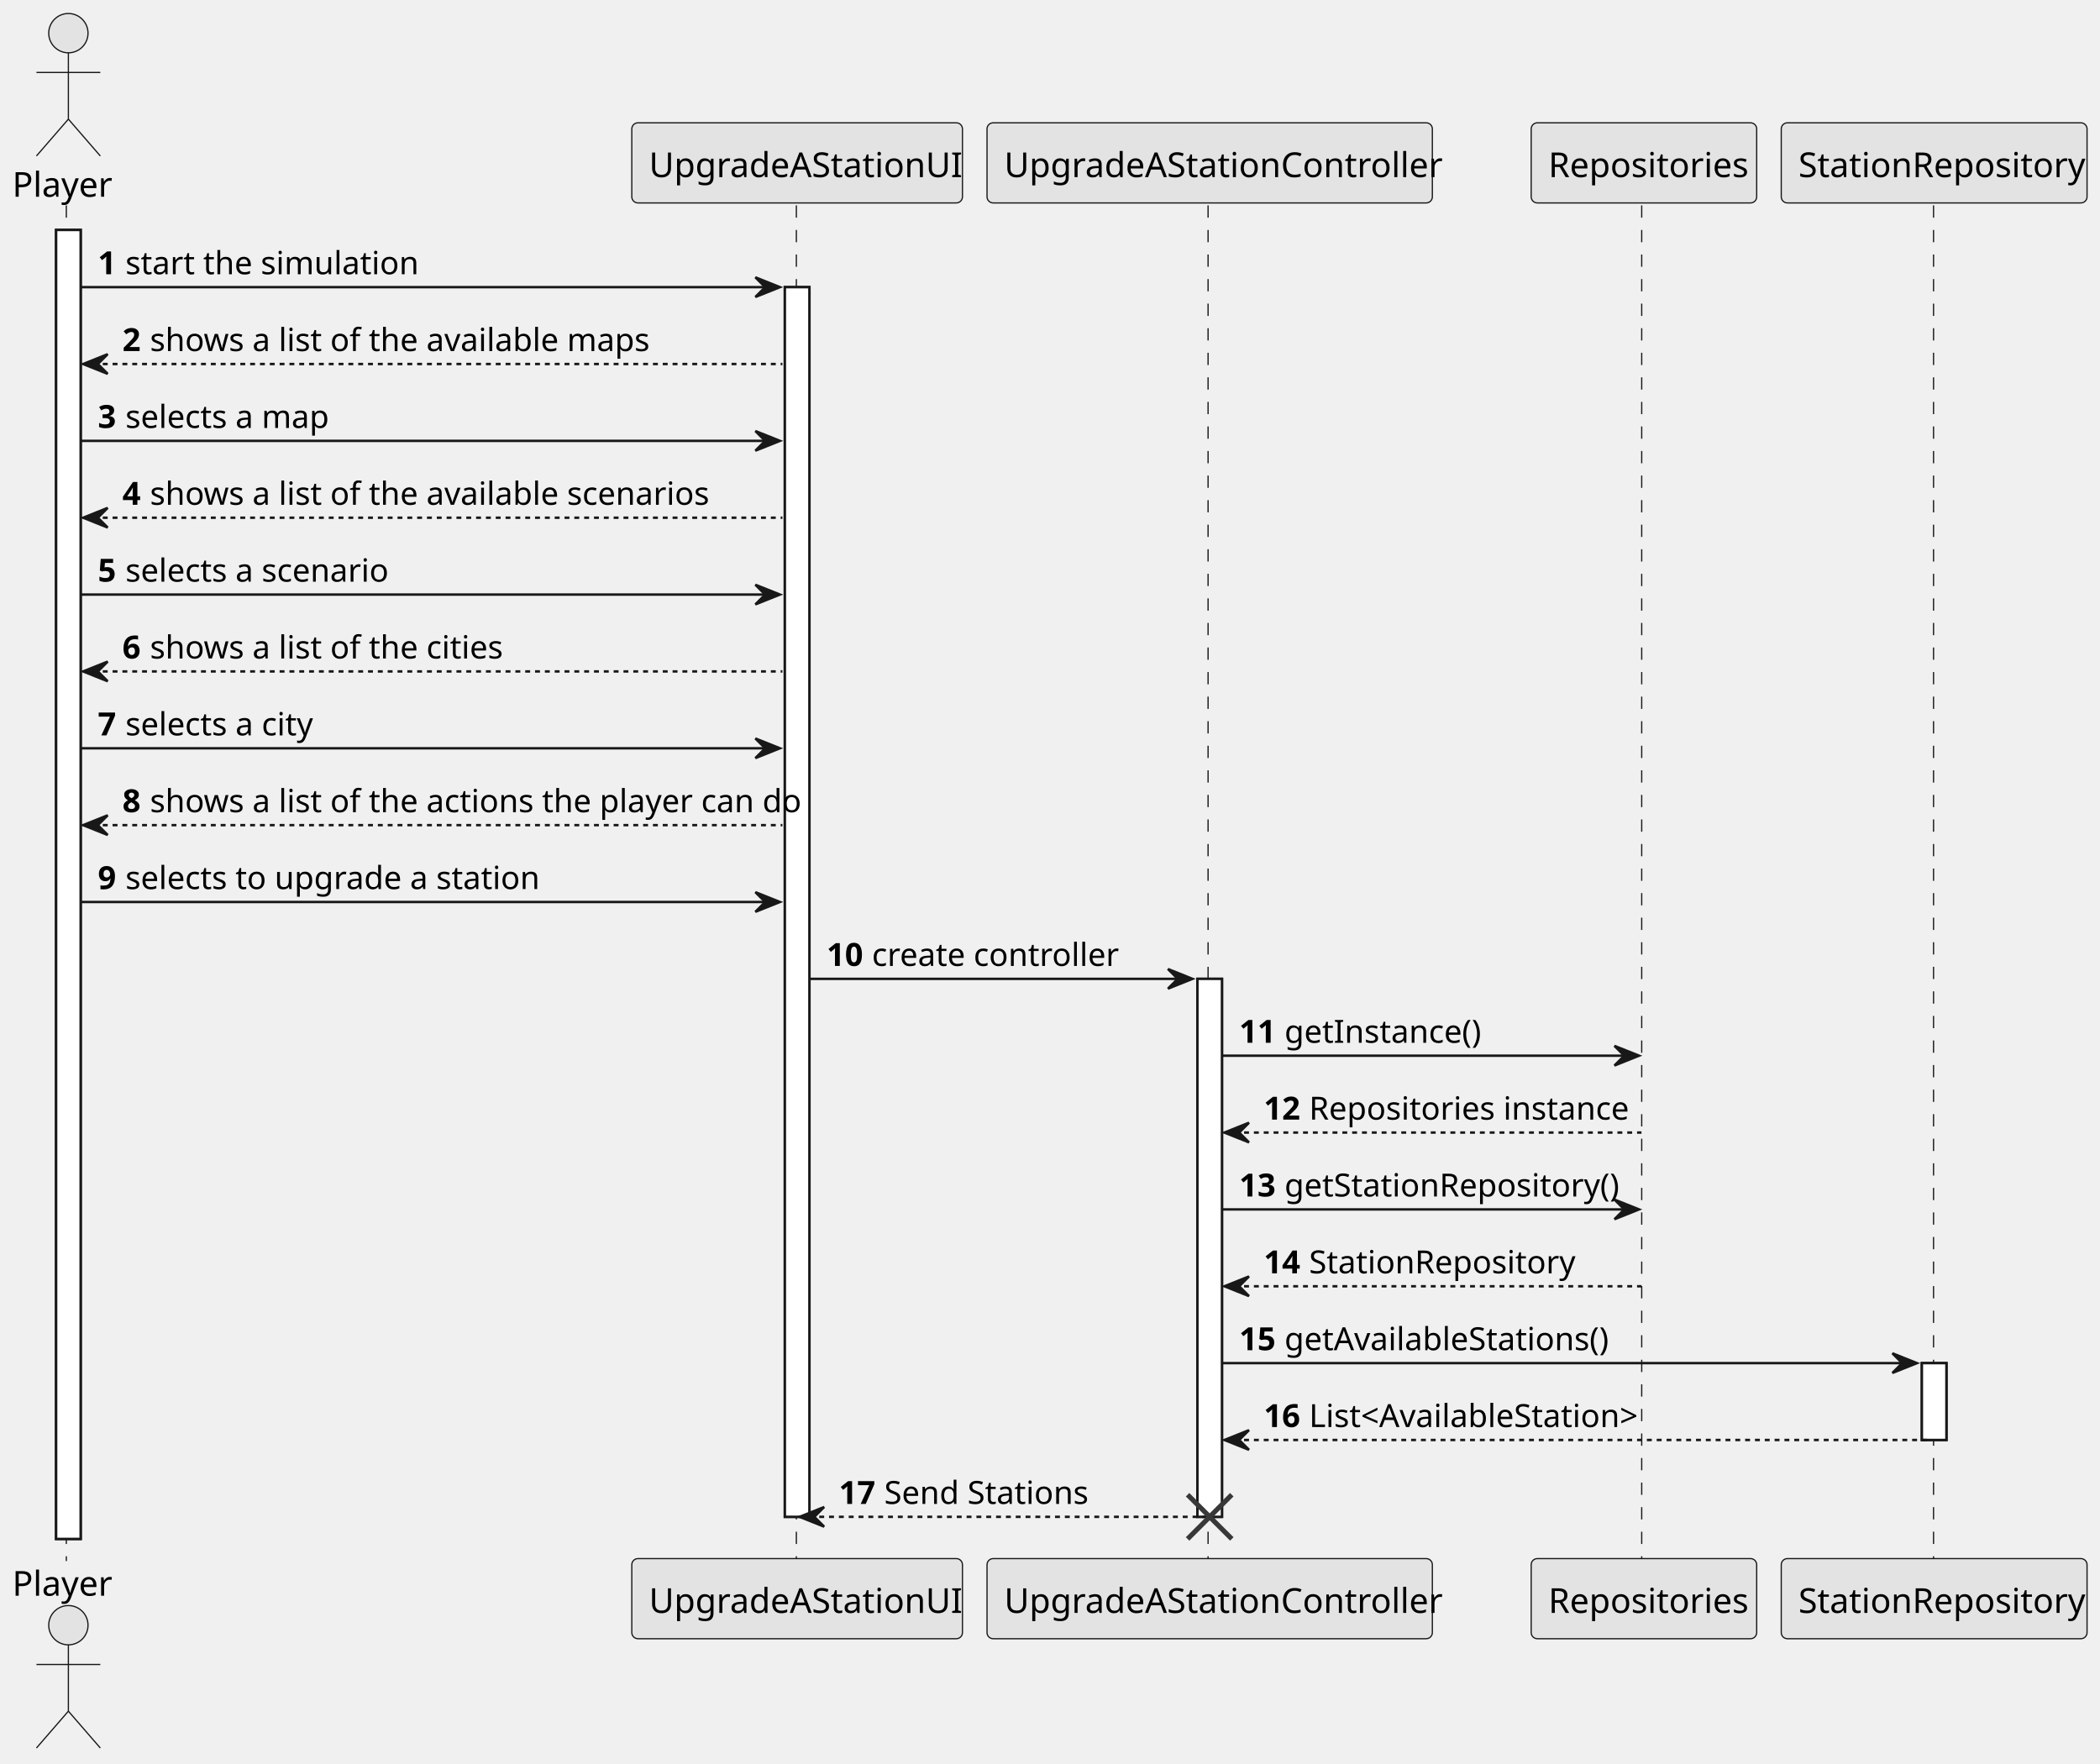
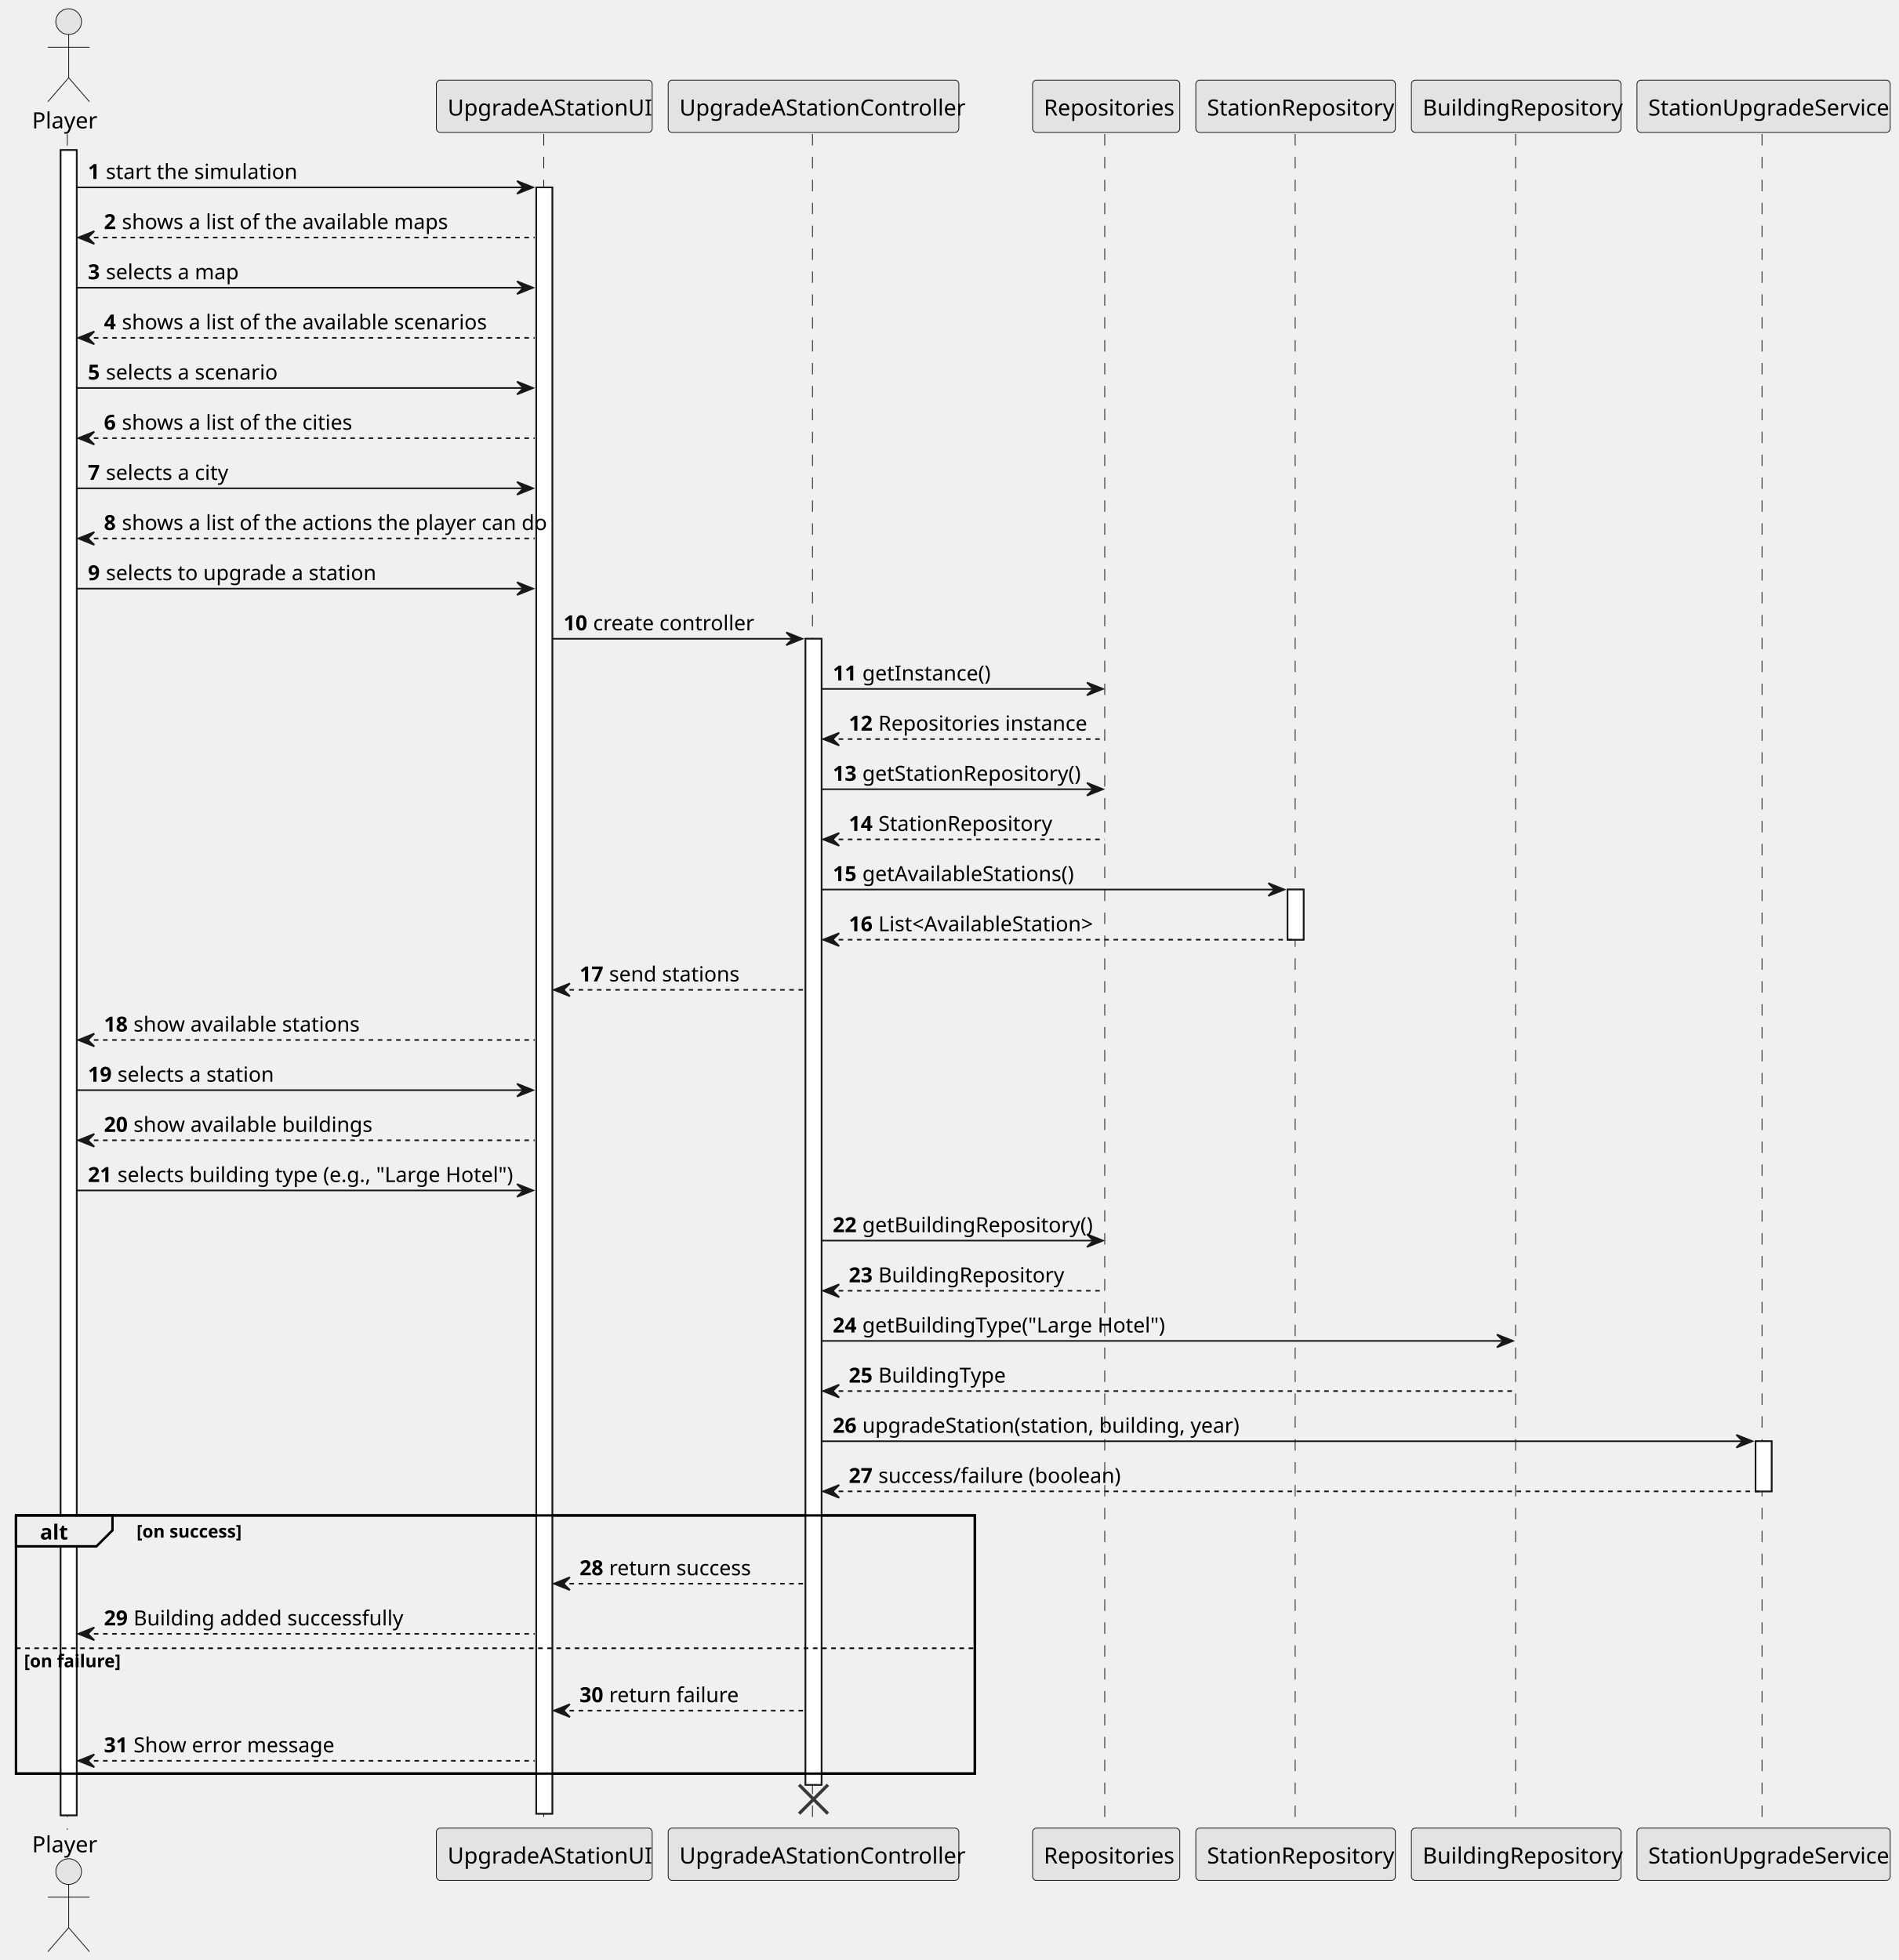
- <svg xmlns="http://www.w3.org/2000/svg" contentStyleType="text/css" height="718px" preserveAspectRatio="none" style="width:855px;height:718px;background:#FFFFFF;" version="1.1" viewBox="0 0 855 718" width="855px" zoomAndPan="magnify">
+ <svg xmlns="http://www.w3.org/2000/svg" contentStyleType="text/css" height="856.8px" preserveAspectRatio="none" style="width:829px;height:856px;background:#FFFFFF;" version="1.1" viewBox="0 0 829 856" width="829.5px" zoomAndPan="magnify">
  <defs />
  <g>
-     <rect fill="#FFFFFF" height="532.947" style="stroke:#181818;stroke-width:1.0;" width="10" x="22.841" y="93.621" />
-     <rect fill="#FFFFFF" height="500.656" style="stroke:#181818;stroke-width:1.0;" width="10" x="319.546" y="116.912" />
-     <rect fill="#FFFFFF" height="219.037" style="stroke:#181818;stroke-width:1.0;" width="10" x="487.518" y="398.531" />
-     <rect fill="#FFFFFF" height="31.291" style="stroke:#181818;stroke-width:1.0;" width="10" x="782.476" y="554.986" />
-     <line style="stroke:#181818;stroke-width:0.5;stroke-dasharray:5.0,5.0;" x1="27" x2="27" y1="83.621" y2="635.568" />
-     <line style="stroke:#181818;stroke-width:0.5;stroke-dasharray:5.0,5.0;" x1="324.233" x2="324.233" y1="83.621" y2="635.568" />
-     <line style="stroke:#181818;stroke-width:0.5;stroke-dasharray:5.0,5.0;" x1="491.86" x2="491.86" y1="83.621" y2="635.568" />
-     <line style="stroke:#181818;stroke-width:0.5;stroke-dasharray:5.0,5.0;" x1="668.411" x2="668.411" y1="83.621" y2="635.568" />
-     <line style="stroke:#181818;stroke-width:0.5;stroke-dasharray:5.0,5.0;" x1="787.225" x2="787.225" y1="83.621" y2="635.568" />
-     <text fill="#000000" font-family="sans-serif" font-size="14" lengthAdjust="spacing" textLength="39.683" x="5" y="80.107">Player</text>
-     <ellipse cx="27.841" cy="13.5" fill="#E3E3E3" rx="8" ry="8" style="stroke:#181818;stroke-width:0.5;" />
-     <path d="M27.841,21.5 L27.841,48.5 M14.841,29.5 L40.841,29.5 M27.841,48.5 L14.841,63.5 M27.841,48.5 L40.841,63.5 " fill="none" style="stroke:#181818;stroke-width:0.5;" />
-     <text fill="#000000" font-family="sans-serif" font-size="14" lengthAdjust="spacing" textLength="39.683" x="5" y="649.676">Player</text>
-     <ellipse cx="27.841" cy="661.689" fill="#E3E3E3" rx="8" ry="8" style="stroke:#181818;stroke-width:0.5;" />
-     <path d="M27.841,669.689 L27.841,696.689 M14.841,677.689 L40.841,677.689 M27.841,696.689 L14.841,711.689 M27.841,696.689 L40.841,711.689 " fill="none" style="stroke:#181818;stroke-width:0.5;" />
-     <rect fill="#E3E3E3" height="32.621" rx="2.5" ry="2.5" style="stroke:#181818;stroke-width:0.5;" width="134.627" x="257.233" y="50" />
-     <text fill="#000000" font-family="sans-serif" font-size="14" lengthAdjust="spacing" textLength="120.627" x="264.233" y="72.107">UpgradeAStationUI</text>
-     <rect fill="#E3E3E3" height="32.621" rx="2.5" ry="2.5" style="stroke:#181818;stroke-width:0.5;" width="134.627" x="257.233" y="634.568" />
-     <text fill="#000000" font-family="sans-serif" font-size="14" lengthAdjust="spacing" textLength="120.627" x="264.233" y="656.676">UpgradeAStationUI</text>
-     <rect fill="#E3E3E3" height="32.621" rx="2.5" ry="2.5" style="stroke:#181818;stroke-width:0.5;" width="181.316" x="401.86" y="50" />
-     <text fill="#000000" font-family="sans-serif" font-size="14" lengthAdjust="spacing" textLength="167.316" x="408.86" y="72.107">UpgradeAStationController</text>
-     <rect fill="#E3E3E3" height="32.621" rx="2.5" ry="2.5" style="stroke:#181818;stroke-width:0.5;" width="181.316" x="401.86" y="634.568" />
-     <text fill="#000000" font-family="sans-serif" font-size="14" lengthAdjust="spacing" textLength="167.316" x="408.86" y="656.676">UpgradeAStationController</text>
-     <rect fill="#E3E3E3" height="32.621" rx="2.5" ry="2.5" style="stroke:#181818;stroke-width:0.5;" width="91.814" x="623.411" y="50" />
-     <text fill="#000000" font-family="sans-serif" font-size="14" lengthAdjust="spacing" textLength="77.814" x="630.411" y="72.107">Repositories</text>
-     <rect fill="#E3E3E3" height="32.621" rx="2.5" ry="2.5" style="stroke:#181818;stroke-width:0.5;" width="91.814" x="623.411" y="634.568" />
-     <text fill="#000000" font-family="sans-serif" font-size="14" lengthAdjust="spacing" textLength="77.814" x="630.411" y="656.676">Repositories</text>
-     <rect fill="#E3E3E3" height="32.621" rx="2.5" ry="2.5" style="stroke:#181818;stroke-width:0.5;" width="124.503" x="725.225" y="50" />
-     <text fill="#000000" font-family="sans-serif" font-size="14" lengthAdjust="spacing" textLength="110.503" x="732.225" y="72.107">StationRepository</text>
-     <rect fill="#E3E3E3" height="32.621" rx="2.5" ry="2.5" style="stroke:#181818;stroke-width:0.5;" width="124.503" x="725.225" y="634.568" />
-     <text fill="#000000" font-family="sans-serif" font-size="14" lengthAdjust="spacing" textLength="110.503" x="732.225" y="656.676">StationRepository</text>
-     <rect fill="#FFFFFF" height="532.947" style="stroke:#181818;stroke-width:1.0;" width="10" x="22.841" y="93.621" />
-     <rect fill="#FFFFFF" height="500.656" style="stroke:#181818;stroke-width:1.0;" width="10" x="319.546" y="116.912" />
-     <rect fill="#FFFFFF" height="219.037" style="stroke:#181818;stroke-width:1.0;" width="10" x="487.518" y="398.531" />
-     <rect fill="#FFFFFF" height="31.291" style="stroke:#181818;stroke-width:1.0;" width="10" x="782.476" y="554.986" />
-     <polygon fill="#181818" points="307.546,112.912,317.546,116.912,307.546,120.912,311.546,116.912" style="stroke:#181818;stroke-width:1.0;" />
-     <line style="stroke:#181818;stroke-width:1.0;" x1="32.841" x2="313.546" y1="116.912" y2="116.912" />
-     <text fill="#000000" font-family="sans-serif" font-size="13" font-weight="bold" lengthAdjust="spacing" textLength="7.23" x="39.841" y="111.649">1</text>
-     <text fill="#000000" font-family="sans-serif" font-size="13" lengthAdjust="spacing" textLength="109.103" x="51.071" y="111.649">start the simulation</text>
-     <polygon fill="#181818" points="43.841,144.203,33.841,148.203,43.841,152.203,39.841,148.203" style="stroke:#181818;stroke-width:1.0;" />
-     <line style="stroke:#181818;stroke-width:1.0;stroke-dasharray:2.0,2.0;" x1="37.841" x2="318.546" y1="148.203" y2="148.203" />
-     <text fill="#000000" font-family="sans-serif" font-size="13" font-weight="bold" lengthAdjust="spacing" textLength="7.23" x="49.841" y="142.94">2</text>
-     <text fill="#000000" font-family="sans-serif" font-size="13" lengthAdjust="spacing" textLength="193.654" x="61.071" y="142.94">shows a list of the available maps</text>
-     <polygon fill="#181818" points="307.546,175.494,317.546,179.494,307.546,183.494,311.546,179.494" style="stroke:#181818;stroke-width:1.0;" />
-     <line style="stroke:#181818;stroke-width:1.0;" x1="32.841" x2="313.546" y1="179.494" y2="179.494" />
-     <text fill="#000000" font-family="sans-serif" font-size="13" font-weight="bold" lengthAdjust="spacing" textLength="7.23" x="39.841" y="174.231">3</text>
-     <text fill="#000000" font-family="sans-serif" font-size="13" lengthAdjust="spacing" textLength="80.203" x="51.071" y="174.231">selects a map</text>
-     <polygon fill="#181818" points="43.841,206.785,33.841,210.785,43.841,214.785,39.841,210.785" style="stroke:#181818;stroke-width:1.0;" />
-     <line style="stroke:#181818;stroke-width:1.0;stroke-dasharray:2.0,2.0;" x1="37.841" x2="318.546" y1="210.785" y2="210.785" />
-     <text fill="#000000" font-family="sans-serif" font-size="13" font-weight="bold" lengthAdjust="spacing" textLength="7.23" x="49.841" y="205.523">4</text>
-     <text fill="#000000" font-family="sans-serif" font-size="13" lengthAdjust="spacing" textLength="217.502" x="61.071" y="205.523">shows a list of the available scenarios</text>
-     <polygon fill="#181818" points="307.546,238.076,317.546,242.076,307.546,246.076,311.546,242.076" style="stroke:#181818;stroke-width:1.0;" />
-     <line style="stroke:#181818;stroke-width:1.0;" x1="32.841" x2="313.546" y1="242.076" y2="242.076" />
-     <text fill="#000000" font-family="sans-serif" font-size="13" font-weight="bold" lengthAdjust="spacing" textLength="7.23" x="39.841" y="236.814">5</text>
-     <text fill="#000000" font-family="sans-serif" font-size="13" lengthAdjust="spacing" textLength="104.051" x="51.071" y="236.814">selects a scenario</text>
-     <polygon fill="#181818" points="43.841,269.367,33.841,273.367,43.841,277.367,39.841,273.367" style="stroke:#181818;stroke-width:1.0;" />
-     <line style="stroke:#181818;stroke-width:1.0;stroke-dasharray:2.0,2.0;" x1="37.841" x2="318.546" y1="273.367" y2="273.367" />
-     <text fill="#000000" font-family="sans-serif" font-size="13" font-weight="bold" lengthAdjust="spacing" textLength="7.23" x="49.841" y="268.104">6</text>
-     <text fill="#000000" font-family="sans-serif" font-size="13" lengthAdjust="spacing" textLength="136.557" x="61.071" y="268.104">shows a list of the cities</text>
-     <polygon fill="#181818" points="307.546,300.658,317.546,304.658,307.546,308.658,311.546,304.658" style="stroke:#181818;stroke-width:1.0;" />
-     <line style="stroke:#181818;stroke-width:1.0;" x1="32.841" x2="313.546" y1="304.658" y2="304.658" />
-     <text fill="#000000" font-family="sans-serif" font-size="13" font-weight="bold" lengthAdjust="spacing" textLength="7.23" x="39.841" y="299.396">7</text>
-     <text fill="#000000" font-family="sans-serif" font-size="13" lengthAdjust="spacing" textLength="74.414" x="51.071" y="299.396">selects a city</text>
-     <polygon fill="#181818" points="43.841,331.949,33.841,335.949,43.841,339.949,39.841,335.949" style="stroke:#181818;stroke-width:1.0;" />
-     <line style="stroke:#181818;stroke-width:1.0;stroke-dasharray:2.0,2.0;" x1="37.841" x2="318.546" y1="335.949" y2="335.949" />
-     <text fill="#000000" font-family="sans-serif" font-size="13" font-weight="bold" lengthAdjust="spacing" textLength="7.23" x="49.841" y="330.687">8</text>
-     <text fill="#000000" font-family="sans-serif" font-size="13" lengthAdjust="spacing" textLength="251.475" x="61.071" y="330.687">shows a list of the actions the player can do</text>
-     <polygon fill="#181818" points="307.546,363.24,317.546,367.24,307.546,371.24,311.546,367.24" style="stroke:#181818;stroke-width:1.0;" />
-     <line style="stroke:#181818;stroke-width:1.0;" x1="32.841" x2="313.546" y1="367.24" y2="367.24" />
-     <text fill="#000000" font-family="sans-serif" font-size="13" font-weight="bold" lengthAdjust="spacing" textLength="7.23" x="39.841" y="361.978">9</text>
-     <text fill="#000000" font-family="sans-serif" font-size="13" lengthAdjust="spacing" textLength="158.99" x="51.071" y="361.978">selects to upgrade a station</text>
-     <polygon fill="#181818" points="475.518,394.531,485.518,398.531,475.518,402.531,479.518,398.531" style="stroke:#181818;stroke-width:1.0;" />
-     <line style="stroke:#181818;stroke-width:1.0;" x1="329.546" x2="481.518" y1="398.531" y2="398.531" />
-     <text fill="#000000" font-family="sans-serif" font-size="13" font-weight="bold" lengthAdjust="spacing" textLength="14.46" x="336.546" y="393.269">10</text>
-     <text fill="#000000" font-family="sans-serif" font-size="13" lengthAdjust="spacing" textLength="93.209" x="355.006" y="393.269">create controller</text>
-     <polygon fill="#181818" points="657.318,425.822,667.318,429.822,657.318,433.822,661.318,429.822" style="stroke:#181818;stroke-width:1.0;" />
-     <line style="stroke:#181818;stroke-width:1.0;" x1="497.518" x2="663.318" y1="429.822" y2="429.822" />
-     <text fill="#000000" font-family="sans-serif" font-size="13" font-weight="bold" lengthAdjust="spacing" textLength="14.46" x="504.518" y="424.56">11</text>
-     <text fill="#000000" font-family="sans-serif" font-size="13" lengthAdjust="spacing" textLength="75.874" x="522.978" y="424.56">getInstance()</text>
-     <polygon fill="#181818" points="508.518,457.113,498.518,461.113,508.518,465.113,504.518,461.113" style="stroke:#181818;stroke-width:1.0;" />
-     <line style="stroke:#181818;stroke-width:1.0;stroke-dasharray:2.0,2.0;" x1="502.518" x2="668.318" y1="461.113" y2="461.113" />
-     <text fill="#000000" font-family="sans-serif" font-size="13" font-weight="bold" lengthAdjust="spacing" textLength="14.46" x="514.518" y="455.851">12</text>
-     <text fill="#000000" font-family="sans-serif" font-size="13" lengthAdjust="spacing" textLength="124.287" x="532.978" y="455.851">Repositories instance</text>
-     <polygon fill="#181818" points="657.318,488.404,667.318,492.404,657.318,496.404,661.318,492.404" style="stroke:#181818;stroke-width:1.0;" />
-     <line style="stroke:#181818;stroke-width:1.0;" x1="497.518" x2="663.318" y1="492.404" y2="492.404" />
-     <text fill="#000000" font-family="sans-serif" font-size="13" font-weight="bold" lengthAdjust="spacing" textLength="14.46" x="504.518" y="487.142">13</text>
-     <text fill="#000000" font-family="sans-serif" font-size="13" lengthAdjust="spacing" textLength="129.34" x="522.978" y="487.142">getStationRepository()</text>
-     <polygon fill="#181818" points="508.518,519.695,498.518,523.695,508.518,527.695,504.518,523.695" style="stroke:#181818;stroke-width:1.0;" />
-     <line style="stroke:#181818;stroke-width:1.0;stroke-dasharray:2.0,2.0;" x1="502.518" x2="668.318" y1="523.695" y2="523.695" />
-     <text fill="#000000" font-family="sans-serif" font-size="13" font-weight="bold" lengthAdjust="spacing" textLength="14.46" x="514.518" y="518.433">14</text>
-     <text fill="#000000" font-family="sans-serif" font-size="13" lengthAdjust="spacing" textLength="102.61" x="532.978" y="518.433">StationRepository</text>
-     <polygon fill="#181818" points="770.476,550.986,780.476,554.986,770.476,558.986,774.476,554.986" style="stroke:#181818;stroke-width:1.0;" />
-     <line style="stroke:#181818;stroke-width:1.0;" x1="497.518" x2="776.476" y1="554.986" y2="554.986" />
-     <text fill="#000000" font-family="sans-serif" font-size="13" font-weight="bold" lengthAdjust="spacing" textLength="14.46" x="504.518" y="549.724">15</text>
-     <text fill="#000000" font-family="sans-serif" font-size="13" lengthAdjust="spacing" textLength="126.458" x="522.978" y="549.724">getAvailableStations()</text>
-     <polygon fill="#181818" points="508.518,582.277,498.518,586.277,508.518,590.277,504.518,586.277" style="stroke:#181818;stroke-width:1.0;" />
-     <line style="stroke:#181818;stroke-width:1.0;stroke-dasharray:2.0,2.0;" x1="502.518" x2="786.476" y1="586.277" y2="586.277" />
-     <text fill="#000000" font-family="sans-serif" font-size="13" font-weight="bold" lengthAdjust="spacing" textLength="14.46" x="514.518" y="581.015">16</text>
-     <text fill="#000000" font-family="sans-serif" font-size="13" lengthAdjust="spacing" textLength="128.642" x="532.978" y="581.015">List&lt;AvailableStation&gt;</text>
-     <polygon fill="#181818" points="335.546,613.568,325.546,617.568,335.546,621.568,331.546,617.568" style="stroke:#181818;stroke-width:1.0;" />
-     <line style="stroke:#181818;stroke-width:1.0;stroke-dasharray:2.0,2.0;" x1="329.546" x2="491.518" y1="617.568" y2="617.568" />
-     <text fill="#000000" font-family="sans-serif" font-size="13" font-weight="bold" lengthAdjust="spacing" textLength="14.46" x="341.546" y="612.306">17</text>
-     <text fill="#000000" font-family="sans-serif" font-size="13" lengthAdjust="spacing" textLength="80.945" x="360.006" y="612.306">Send Stations</text>
-     <line style="stroke:#383838;stroke-width:2.0;" x1="483.518" x2="501.518" y1="608.568" y2="626.568" />
-     <line style="stroke:#383838;stroke-width:2.0;" x1="483.518" x2="501.518" y1="626.568" y2="608.568" />
+     <rect fill="#FFFFFF" height="727.26" style="stroke:#181818;stroke-width:0.7;" width="7" x="26.489" y="65.535" />
+     <rect fill="#FFFFFF" height="710.257" style="stroke:#181818;stroke-width:0.7;" width="7" x="234.183" y="81.838" />
+     <rect fill="#FFFFFF" height="500.523" style="stroke:#181818;stroke-width:0.7;" width="7" x="351.763" y="278.972" />
+     <rect fill="#FFFFFF" height="21.904" style="stroke:#181818;stroke-width:0.7;" width="7" x="562.281" y="388.49" />
+     <rect fill="#FFFFFF" height="21.904" style="stroke:#181818;stroke-width:0.7;" width="7" x="766.659" y="629.431" />
+     <rect fill="none" height="112.76" style="stroke:#000000;stroke-width:1.05;" width="418.723" x="7" y="661.835" />
+     <line style="stroke:#181818;stroke-width:0.35;stroke-dasharray:5.0,5.0;" x1="29.4" x2="29.4" y1="58.535" y2="799.095" />
+     <line style="stroke:#181818;stroke-width:0.35;stroke-dasharray:5.0,5.0;" x1="237.463" x2="237.463" y1="58.535" y2="799.095" />
+     <line style="stroke:#181818;stroke-width:0.35;stroke-dasharray:5.0,5.0;" x1="354.802" x2="354.802" y1="58.535" y2="799.095" />
+     <line style="stroke:#181818;stroke-width:0.35;stroke-dasharray:5.0,5.0;" x1="482.436" x2="482.436" y1="58.535" y2="799.095" />
+     <line style="stroke:#181818;stroke-width:0.35;stroke-dasharray:5.0,5.0;" x1="565.605" x2="565.605" y1="58.535" y2="799.095" />
+     <line style="stroke:#181818;stroke-width:0.35;stroke-dasharray:5.0,5.0;" x1="661.857" x2="661.857" y1="58.535" y2="799.095" />
+     <line style="stroke:#181818;stroke-width:0.35;stroke-dasharray:5.0,5.0;" x1="769.468" x2="769.468" y1="58.535" y2="799.095" />
+     <text fill="#000000" font-family="sans-serif" font-size="9.8" lengthAdjust="spacing" textLength="27.778" x="14" y="56.075">Player</text>
+     <ellipse cx="29.989" cy="9.45" fill="#E3E3E3" rx="5.6" ry="5.6" style="stroke:#181818;stroke-width:0.35;" />
+     <path d="M29.989,15.05 L29.989,33.95 M20.889,20.65 L39.089,20.65 M29.989,33.95 L20.889,44.45 M29.989,33.95 L39.089,44.45 " fill="none" style="stroke:#181818;stroke-width:0.35;" />
+     <text fill="#000000" font-family="sans-serif" font-size="9.8" lengthAdjust="spacing" textLength="27.778" x="14" y="808.97">Player</text>
+     <ellipse cx="29.989" cy="817.38" fill="#E3E3E3" rx="5.6" ry="5.6" style="stroke:#181818;stroke-width:0.35;" />
+     <path d="M29.989,822.98 L29.989,841.88 M20.889,828.58 L39.089,828.58 M29.989,841.88 L20.889,852.38 M29.989,841.88 L39.089,852.38 " fill="none" style="stroke:#181818;stroke-width:0.35;" />
+     <rect fill="#E3E3E3" height="22.835" rx="1.75" ry="1.75" style="stroke:#181818;stroke-width:0.35;" width="94.239" x="190.563" y="35" />
+     <text fill="#000000" font-family="sans-serif" font-size="9.8" lengthAdjust="spacing" textLength="84.439" x="195.463" y="50.475">UpgradeAStationUI</text>
+     <rect fill="#E3E3E3" height="22.835" rx="1.75" ry="1.75" style="stroke:#181818;stroke-width:0.35;" width="94.239" x="190.563" y="798.395" />
+     <text fill="#000000" font-family="sans-serif" font-size="9.8" lengthAdjust="spacing" textLength="84.439" x="195.463" y="813.87">UpgradeAStationUI</text>
+     <rect fill="#E3E3E3" height="22.835" rx="1.75" ry="1.75" style="stroke:#181818;stroke-width:0.35;" width="126.921" x="291.802" y="35" />
+     <text fill="#000000" font-family="sans-serif" font-size="9.8" lengthAdjust="spacing" textLength="117.121" x="296.702" y="50.475">UpgradeAStationController</text>
+     <rect fill="#E3E3E3" height="22.835" rx="1.75" ry="1.75" style="stroke:#181818;stroke-width:0.35;" width="126.921" x="291.802" y="798.395" />
+     <text fill="#000000" font-family="sans-serif" font-size="9.8" lengthAdjust="spacing" textLength="117.121" x="296.702" y="813.87">UpgradeAStationController</text>
+     <rect fill="#E3E3E3" height="22.835" rx="1.75" ry="1.75" style="stroke:#181818;stroke-width:0.35;" width="64.269" x="450.936" y="35" />
+     <text fill="#000000" font-family="sans-serif" font-size="9.8" lengthAdjust="spacing" textLength="54.469" x="455.836" y="50.475">Repositories</text>
+     <rect fill="#E3E3E3" height="22.835" rx="1.75" ry="1.75" style="stroke:#181818;stroke-width:0.35;" width="64.269" x="450.936" y="798.395" />
+     <text fill="#000000" font-family="sans-serif" font-size="9.8" lengthAdjust="spacing" textLength="54.469" x="455.836" y="813.87">Repositories</text>
+     <rect fill="#E3E3E3" height="22.835" rx="1.75" ry="1.75" style="stroke:#181818;stroke-width:0.35;" width="87.152" x="522.205" y="35" />
+     <text fill="#000000" font-family="sans-serif" font-size="9.8" lengthAdjust="spacing" textLength="77.352" x="527.105" y="50.475">StationRepository</text>
+     <rect fill="#E3E3E3" height="22.835" rx="1.75" ry="1.75" style="stroke:#181818;stroke-width:0.35;" width="87.152" x="522.205" y="798.395" />
+     <text fill="#000000" font-family="sans-serif" font-size="9.8" lengthAdjust="spacing" textLength="77.352" x="527.105" y="813.87">StationRepository</text>
+     <rect fill="#E3E3E3" height="22.835" rx="1.75" ry="1.75" style="stroke:#181818;stroke-width:0.35;" width="91.511" x="616.357" y="35" />
+     <text fill="#000000" font-family="sans-serif" font-size="9.8" lengthAdjust="spacing" textLength="81.711" x="621.257" y="50.475">BuildingRepository</text>
+     <rect fill="#E3E3E3" height="22.835" rx="1.75" ry="1.75" style="stroke:#181818;stroke-width:0.35;" width="91.511" x="616.357" y="798.395" />
+     <text fill="#000000" font-family="sans-serif" font-size="9.8" lengthAdjust="spacing" textLength="81.711" x="621.257" y="813.87">BuildingRepository</text>
+     <rect fill="#E3E3E3" height="22.835" rx="1.75" ry="1.75" style="stroke:#181818;stroke-width:0.35;" width="110.58" x="714.869" y="35" />
+     <text fill="#000000" font-family="sans-serif" font-size="9.8" lengthAdjust="spacing" textLength="100.78" x="719.769" y="50.475">StationUpgradeService</text>
+     <rect fill="#E3E3E3" height="22.835" rx="1.75" ry="1.75" style="stroke:#181818;stroke-width:0.35;" width="110.58" x="714.869" y="798.395" />
+     <text fill="#000000" font-family="sans-serif" font-size="9.8" lengthAdjust="spacing" textLength="100.78" x="719.769" y="813.87">StationUpgradeService</text>
+     <rect fill="#FFFFFF" height="727.26" style="stroke:#181818;stroke-width:0.7;" width="7" x="26.489" y="65.535" />
+     <rect fill="#FFFFFF" height="710.257" style="stroke:#181818;stroke-width:0.7;" width="7" x="234.183" y="81.838" />
+     <rect fill="#FFFFFF" height="500.523" style="stroke:#181818;stroke-width:0.7;" width="7" x="351.763" y="278.972" />
+     <rect fill="#FFFFFF" height="21.904" style="stroke:#181818;stroke-width:0.7;" width="7" x="562.281" y="388.49" />
+     <rect fill="#FFFFFF" height="21.904" style="stroke:#181818;stroke-width:0.7;" width="7" x="766.659" y="629.431" />
+     <polygon fill="#181818" points="225.782,79.038,232.782,81.838,225.782,84.638,228.583,81.838" style="stroke:#181818;stroke-width:0.7;" />
+     <line style="stroke:#181818;stroke-width:0.7;" x1="33.489" x2="229.982" y1="81.838" y2="81.838" />
+     <text fill="#000000" font-family="sans-serif" font-size="9.1" font-weight="bold" lengthAdjust="spacing" textLength="5.061" x="38.389" y="78.155">1</text>
+     <text fill="#000000" font-family="sans-serif" font-size="9.1" lengthAdjust="spacing" textLength="76.373" x="46.25" y="78.155">start the simulation</text>
+     <polygon fill="#181818" points="41.189,100.942,34.189,103.742,41.189,106.542,38.389,103.742" style="stroke:#181818;stroke-width:0.7;" />
+     <line style="stroke:#181818;stroke-width:0.7;stroke-dasharray:2.0,2.0;" x1="36.989" x2="233.482" y1="103.742" y2="103.742" />
+     <text fill="#000000" font-family="sans-serif" font-size="9.1" font-weight="bold" lengthAdjust="spacing" textLength="5.061" x="45.389" y="100.058">2</text>
+     <text fill="#000000" font-family="sans-serif" font-size="9.1" lengthAdjust="spacing" textLength="135.558" x="53.25" y="100.058">shows a list of the available maps</text>
+     <polygon fill="#181818" points="225.782,122.846,232.782,125.646,225.782,128.446,228.583,125.646" style="stroke:#181818;stroke-width:0.7;" />
+     <line style="stroke:#181818;stroke-width:0.7;" x1="33.489" x2="229.982" y1="125.646" y2="125.646" />
+     <text fill="#000000" font-family="sans-serif" font-size="9.1" font-weight="bold" lengthAdjust="spacing" textLength="5.061" x="38.389" y="121.962">3</text>
+     <text fill="#000000" font-family="sans-serif" font-size="9.1" lengthAdjust="spacing" textLength="56.142" x="46.25" y="121.962">selects a map</text>
+     <polygon fill="#181818" points="41.189,144.75,34.189,147.55,41.189,150.35,38.389,147.55" style="stroke:#181818;stroke-width:0.7;" />
+     <line style="stroke:#181818;stroke-width:0.7;stroke-dasharray:2.0,2.0;" x1="36.989" x2="233.482" y1="147.55" y2="147.55" />
+     <text fill="#000000" font-family="sans-serif" font-size="9.1" font-weight="bold" lengthAdjust="spacing" textLength="5.061" x="45.389" y="143.866">4</text>
+     <text fill="#000000" font-family="sans-serif" font-size="9.1" lengthAdjust="spacing" textLength="152.252" x="53.25" y="143.866">shows a list of the available scenarios</text>
+     <polygon fill="#181818" points="225.782,166.653,232.782,169.453,225.782,172.253,228.583,169.453" style="stroke:#181818;stroke-width:0.7;" />
+     <line style="stroke:#181818;stroke-width:0.7;" x1="33.489" x2="229.982" y1="169.453" y2="169.453" />
+     <text fill="#000000" font-family="sans-serif" font-size="9.1" font-weight="bold" lengthAdjust="spacing" textLength="5.061" x="38.389" y="165.769">5</text>
+     <text fill="#000000" font-family="sans-serif" font-size="9.1" lengthAdjust="spacing" textLength="72.835" x="46.25" y="165.769">selects a scenario</text>
+     <polygon fill="#181818" points="41.189,188.557,34.189,191.357,41.189,194.157,38.389,191.357" style="stroke:#181818;stroke-width:0.7;" />
+     <line style="stroke:#181818;stroke-width:0.7;stroke-dasharray:2.0,2.0;" x1="36.989" x2="233.482" y1="191.357" y2="191.357" />
+     <text fill="#000000" font-family="sans-serif" font-size="9.1" font-weight="bold" lengthAdjust="spacing" textLength="5.061" x="45.389" y="187.673">6</text>
+     <text fill="#000000" font-family="sans-serif" font-size="9.1" lengthAdjust="spacing" textLength="95.59" x="53.25" y="187.673">shows a list of the cities</text>
+     <polygon fill="#181818" points="225.782,210.461,232.782,213.261,225.782,216.061,228.583,213.261" style="stroke:#181818;stroke-width:0.7;" />
+     <line style="stroke:#181818;stroke-width:0.7;" x1="33.489" x2="229.982" y1="213.261" y2="213.261" />
+     <text fill="#000000" font-family="sans-serif" font-size="9.1" font-weight="bold" lengthAdjust="spacing" textLength="5.061" x="38.389" y="209.577">7</text>
+     <text fill="#000000" font-family="sans-serif" font-size="9.1" lengthAdjust="spacing" textLength="52.09" x="46.25" y="209.577">selects a city</text>
+     <polygon fill="#181818" points="41.189,232.364,34.189,235.165,41.189,237.964,38.389,235.165" style="stroke:#181818;stroke-width:0.7;" />
+     <line style="stroke:#181818;stroke-width:0.7;stroke-dasharray:2.0,2.0;" x1="36.989" x2="233.482" y1="235.165" y2="235.165" />
+     <text fill="#000000" font-family="sans-serif" font-size="9.1" font-weight="bold" lengthAdjust="spacing" textLength="5.061" x="45.389" y="231.481">8</text>
+     <text fill="#000000" font-family="sans-serif" font-size="9.1" lengthAdjust="spacing" textLength="176.033" x="53.25" y="231.481">shows a list of the actions the player can do</text>
+     <polygon fill="#181818" points="225.782,254.268,232.782,257.068,225.782,259.868,228.583,257.068" style="stroke:#181818;stroke-width:0.7;" />
+     <line style="stroke:#181818;stroke-width:0.7;" x1="33.489" x2="229.982" y1="257.068" y2="257.068" />
+     <text fill="#000000" font-family="sans-serif" font-size="9.1" font-weight="bold" lengthAdjust="spacing" textLength="5.061" x="38.389" y="253.384">9</text>
+     <text fill="#000000" font-family="sans-serif" font-size="9.1" lengthAdjust="spacing" textLength="111.293" x="46.25" y="253.384">selects to upgrade a station</text>
+     <polygon fill="#181818" points="343.363,276.172,350.363,278.972,343.363,281.772,346.163,278.972" style="stroke:#181818;stroke-width:0.7;" />
+     <line style="stroke:#181818;stroke-width:0.7;" x1="241.183" x2="347.563" y1="278.972" y2="278.972" />
+     <text fill="#000000" font-family="sans-serif" font-size="9.1" font-weight="bold" lengthAdjust="spacing" textLength="10.122" x="246.083" y="275.288">10</text>
+     <text fill="#000000" font-family="sans-serif" font-size="9.1" lengthAdjust="spacing" textLength="65.246" x="259.004" y="275.288">create controller</text>
+     <polygon fill="#181818" points="474.67,298.076,481.67,300.876,474.67,303.676,477.47,300.876" style="stroke:#181818;stroke-width:0.7;" />
+     <line style="stroke:#181818;stroke-width:0.7;" x1="358.763" x2="478.87" y1="300.876" y2="300.876" />
+     <text fill="#000000" font-family="sans-serif" font-size="9.1" font-weight="bold" lengthAdjust="spacing" textLength="10.122" x="363.663" y="297.192">11</text>
+     <text fill="#000000" font-family="sans-serif" font-size="9.1" lengthAdjust="spacing" textLength="53.111" x="376.585" y="297.192">getInstance()</text>
+     <polygon fill="#181818" points="366.463,319.979,359.463,322.779,366.463,325.579,363.663,322.779" style="stroke:#181818;stroke-width:0.7;" />
+     <line style="stroke:#181818;stroke-width:0.7;stroke-dasharray:2.0,2.0;" x1="362.263" x2="482.37" y1="322.779" y2="322.779" />
+     <text fill="#000000" font-family="sans-serif" font-size="9.1" font-weight="bold" lengthAdjust="spacing" textLength="10.122" x="370.663" y="319.095">12</text>
+     <text fill="#000000" font-family="sans-serif" font-size="9.1" lengthAdjust="spacing" textLength="87.001" x="383.585" y="319.095">Repositories instance</text>
+     <polygon fill="#181818" points="474.67,341.883,481.67,344.683,474.67,347.483,477.47,344.683" style="stroke:#181818;stroke-width:0.7;" />
+     <line style="stroke:#181818;stroke-width:0.7;" x1="358.763" x2="478.87" y1="344.683" y2="344.683" />
+     <text fill="#000000" font-family="sans-serif" font-size="9.1" font-weight="bold" lengthAdjust="spacing" textLength="10.122" x="363.663" y="340.999">13</text>
+     <text fill="#000000" font-family="sans-serif" font-size="9.1" lengthAdjust="spacing" textLength="90.538" x="376.585" y="340.999">getStationRepository()</text>
+     <polygon fill="#181818" points="366.463,363.787,359.463,366.587,366.463,369.387,363.663,366.587" style="stroke:#181818;stroke-width:0.7;" />
+     <line style="stroke:#181818;stroke-width:0.7;stroke-dasharray:2.0,2.0;" x1="362.263" x2="482.37" y1="366.587" y2="366.587" />
+     <text fill="#000000" font-family="sans-serif" font-size="9.1" font-weight="bold" lengthAdjust="spacing" textLength="10.122" x="370.663" y="362.903">14</text>
+     <text fill="#000000" font-family="sans-serif" font-size="9.1" lengthAdjust="spacing" textLength="71.827" x="383.585" y="362.903">StationRepository</text>
+     <polygon fill="#181818" points="553.881,385.69,560.881,388.49,553.881,391.29,556.681,388.49" style="stroke:#181818;stroke-width:0.7;" />
+     <line style="stroke:#181818;stroke-width:0.7;" x1="358.763" x2="558.081" y1="388.49" y2="388.49" />
+     <text fill="#000000" font-family="sans-serif" font-size="9.1" font-weight="bold" lengthAdjust="spacing" textLength="10.122" x="363.663" y="384.807">15</text>
+     <text fill="#000000" font-family="sans-serif" font-size="9.1" lengthAdjust="spacing" textLength="88.521" x="376.585" y="384.807">getAvailableStations()</text>
+     <polygon fill="#181818" points="366.463,407.594,359.463,410.394,366.463,413.194,363.663,410.394" style="stroke:#181818;stroke-width:0.7;" />
+     <line style="stroke:#181818;stroke-width:0.7;stroke-dasharray:2.0,2.0;" x1="362.263" x2="565.081" y1="410.394" y2="410.394" />
+     <text fill="#000000" font-family="sans-serif" font-size="9.1" font-weight="bold" lengthAdjust="spacing" textLength="10.122" x="370.663" y="406.71">16</text>
+     <text fill="#000000" font-family="sans-serif" font-size="9.1" lengthAdjust="spacing" textLength="90.049" x="383.585" y="406.71">List&lt;AvailableStation&gt;</text>
+     <polygon fill="#181818" points="248.882,429.498,241.882,432.298,248.882,435.098,246.083,432.298" style="stroke:#181818;stroke-width:0.7;" />
+     <line style="stroke:#181818;stroke-width:0.7;stroke-dasharray:2.0,2.0;" x1="244.683" x2="351.063" y1="432.298" y2="432.298" />
+     <text fill="#000000" font-family="sans-serif" font-size="9.1" font-weight="bold" lengthAdjust="spacing" textLength="10.122" x="253.083" y="428.614">17</text>
+     <text fill="#000000" font-family="sans-serif" font-size="9.1" lengthAdjust="spacing" textLength="53.623" x="266.004" y="428.614">send stations</text>
+     <polygon fill="#181818" points="41.189,451.402,34.189,454.202,41.189,457.002,38.389,454.202" style="stroke:#181818;stroke-width:0.7;" />
+     <line style="stroke:#181818;stroke-width:0.7;stroke-dasharray:2.0,2.0;" x1="36.989" x2="233.482" y1="454.202" y2="454.202" />
+     <text fill="#000000" font-family="sans-serif" font-size="9.1" font-weight="bold" lengthAdjust="spacing" textLength="10.122" x="45.389" y="450.518">18</text>
+     <text fill="#000000" font-family="sans-serif" font-size="9.1" lengthAdjust="spacing" textLength="93.582" x="58.311" y="450.518">show available stations</text>
+     <polygon fill="#181818" points="225.782,473.305,232.782,476.105,225.782,478.905,228.583,476.105" style="stroke:#181818;stroke-width:0.7;" />
+     <line style="stroke:#181818;stroke-width:0.7;" x1="33.489" x2="229.982" y1="476.105" y2="476.105" />
+     <text fill="#000000" font-family="sans-serif" font-size="9.1" font-weight="bold" lengthAdjust="spacing" textLength="10.122" x="38.389" y="472.421">19</text>
+     <text fill="#000000" font-family="sans-serif" font-size="9.1" lengthAdjust="spacing" textLength="65.251" x="51.311" y="472.421">selects a station</text>
+     <polygon fill="#181818" points="41.189,495.209,34.189,498.009,41.189,500.809,38.389,498.009" style="stroke:#181818;stroke-width:0.7;" />
+     <line style="stroke:#181818;stroke-width:0.7;stroke-dasharray:2.0,2.0;" x1="36.989" x2="233.482" y1="498.009" y2="498.009" />
+     <text fill="#000000" font-family="sans-serif" font-size="9.1" font-weight="bold" lengthAdjust="spacing" textLength="10.122" x="45.389" y="494.325">20</text>
+     <text fill="#000000" font-family="sans-serif" font-size="9.1" lengthAdjust="spacing" textLength="98.141" x="58.311" y="494.325">show available buildings</text>
+     <polygon fill="#181818" points="225.782,517.113,232.782,519.913,225.782,522.713,228.583,519.913" style="stroke:#181818;stroke-width:0.7;" />
+     <line style="stroke:#181818;stroke-width:0.7;" x1="33.489" x2="229.982" y1="519.913" y2="519.913" />
+     <text fill="#000000" font-family="sans-serif" font-size="9.1" font-weight="bold" lengthAdjust="spacing" textLength="10.122" x="38.389" y="516.229">21</text>
+     <text fill="#000000" font-family="sans-serif" font-size="9.1" lengthAdjust="spacing" textLength="164.28" x="51.311" y="516.229">selects building type (e.g., "Large Hotel")</text>
+     <polygon fill="#181818" points="474.67,539.016,481.67,541.816,474.67,544.616,477.47,541.816" style="stroke:#181818;stroke-width:0.7;" />
+     <line style="stroke:#181818;stroke-width:0.7;" x1="358.763" x2="478.87" y1="541.816" y2="541.816" />
+     <text fill="#000000" font-family="sans-serif" font-size="9.1" font-weight="bold" lengthAdjust="spacing" textLength="10.122" x="363.663" y="538.133">22</text>
+     <text fill="#000000" font-family="sans-serif" font-size="9.1" lengthAdjust="spacing" textLength="94.586" x="376.585" y="538.133">getBuildingRepository()</text>
+     <polygon fill="#181818" points="366.463,560.92,359.463,563.72,366.463,566.52,363.663,563.72" style="stroke:#181818;stroke-width:0.7;" />
+     <line style="stroke:#181818;stroke-width:0.7;stroke-dasharray:2.0,2.0;" x1="362.263" x2="482.37" y1="563.72" y2="563.72" />
+     <text fill="#000000" font-family="sans-serif" font-size="9.1" font-weight="bold" lengthAdjust="spacing" textLength="10.122" x="370.663" y="560.036">23</text>
+     <text fill="#000000" font-family="sans-serif" font-size="9.1" lengthAdjust="spacing" textLength="75.875" x="383.585" y="560.036">BuildingRepository</text>
+     <polygon fill="#181818" points="653.713,582.824,660.713,585.624,653.713,588.424,656.513,585.624" style="stroke:#181818;stroke-width:0.7;" />
+     <line style="stroke:#181818;stroke-width:0.7;" x1="358.763" x2="657.913" y1="585.624" y2="585.624" />
+     <text fill="#000000" font-family="sans-serif" font-size="9.1" font-weight="bold" lengthAdjust="spacing" textLength="10.122" x="363.663" y="581.94">24</text>
+     <text fill="#000000" font-family="sans-serif" font-size="9.1" lengthAdjust="spacing" textLength="124.827" x="376.585" y="581.94">getBuildingType("Large Hotel")</text>
+     <polygon fill="#181818" points="366.463,604.727,359.463,607.528,366.463,610.327,363.663,607.528" style="stroke:#181818;stroke-width:0.7;" />
+     <line style="stroke:#181818;stroke-width:0.7;stroke-dasharray:2.0,2.0;" x1="362.263" x2="661.413" y1="607.528" y2="607.528" />
+     <text fill="#000000" font-family="sans-serif" font-size="9.1" font-weight="bold" lengthAdjust="spacing" textLength="10.122" x="370.663" y="603.844">25</text>
+     <text fill="#000000" font-family="sans-serif" font-size="9.1" lengthAdjust="spacing" textLength="52.609" x="383.585" y="603.844">BuildingType</text>
+     <polygon fill="#181818" points="758.259,626.631,765.259,629.431,758.259,632.231,761.059,629.431" style="stroke:#181818;stroke-width:0.7;" />
+     <line style="stroke:#181818;stroke-width:0.7;" x1="358.763" x2="762.459" y1="629.431" y2="629.431" />
+     <text fill="#000000" font-family="sans-serif" font-size="9.1" font-weight="bold" lengthAdjust="spacing" textLength="10.122" x="363.663" y="625.747">26</text>
+     <text fill="#000000" font-family="sans-serif" font-size="9.1" lengthAdjust="spacing" textLength="153.785" x="376.585" y="625.747">upgradeStation(station, building, year)</text>
+     <polygon fill="#181818" points="366.463,648.535,359.463,651.335,366.463,654.135,363.663,651.335" style="stroke:#181818;stroke-width:0.7;" />
+     <line style="stroke:#181818;stroke-width:0.7;stroke-dasharray:2.0,2.0;" x1="362.263" x2="769.459" y1="651.335" y2="651.335" />
+     <text fill="#000000" font-family="sans-serif" font-size="9.1" font-weight="bold" lengthAdjust="spacing" textLength="10.122" x="370.663" y="647.651">27</text>
+     <text fill="#000000" font-family="sans-serif" font-size="9.1" lengthAdjust="spacing" textLength="101.162" x="383.585" y="647.651">success/failure (boolean)</text>
+     <path d="M7,661.835 L49.12,661.835 L49.12,668.339 L42.12,675.339 L7,675.339 L7,661.835 " fill="#EEEEEE" style="stroke:#000000;stroke-width:1.05;" />
+     <rect fill="none" height="112.76" style="stroke:#000000;stroke-width:1.05;" width="418.723" x="7" y="661.835" />
+     <text fill="#000000" font-family="sans-serif" font-size="9.1" font-weight="bold" lengthAdjust="spacing" textLength="10.62" x="17.5" y="672.355">alt</text>
+     <text fill="#000000" font-family="sans-serif" font-size="7.7" font-weight="bold" lengthAdjust="spacing" textLength="47.072" x="59.62" y="671.544">[on success]</text>
+     <polygon fill="#181818" points="248.882,688.842,241.882,691.642,248.882,694.442,246.083,691.642" style="stroke:#181818;stroke-width:0.7;" />
+     <line style="stroke:#181818;stroke-width:0.7;stroke-dasharray:2.0,2.0;" x1="244.683" x2="351.063" y1="691.642" y2="691.642" />
+     <text fill="#000000" font-family="sans-serif" font-size="9.1" font-weight="bold" lengthAdjust="spacing" textLength="10.122" x="253.083" y="687.958">28</text>
+     <text fill="#000000" font-family="sans-serif" font-size="9.1" lengthAdjust="spacing" textLength="59.172" x="266.004" y="687.958">return success</text>
+     <polygon fill="#181818" points="41.189,710.746,34.189,713.546,41.189,716.346,38.389,713.546" style="stroke:#181818;stroke-width:0.7;" />
+     <line style="stroke:#181818;stroke-width:0.7;stroke-dasharray:2.0,2.0;" x1="36.989" x2="233.482" y1="713.546" y2="713.546" />
+     <text fill="#000000" font-family="sans-serif" font-size="9.1" font-weight="bold" lengthAdjust="spacing" textLength="10.122" x="45.389" y="709.862">29</text>
+     <text fill="#000000" font-family="sans-serif" font-size="9.1" lengthAdjust="spacing" textLength="111.795" x="58.311" y="709.862">Building added successfully</text>
+     <line style="stroke:#000000;stroke-width:0.7;stroke-dasharray:2.0,2.0;" x1="7" x2="425.723" y1="719.846" y2="719.846" />
+     <text fill="#000000" font-family="sans-serif" font-size="7.7" font-weight="bold" lengthAdjust="spacing" textLength="39.782" x="10.5" y="728.155">[on failure]</text>
+     <polygon fill="#181818" points="248.882,744.291,241.882,747.091,248.882,749.891,246.083,747.091" style="stroke:#181818;stroke-width:0.7;" />
+     <line style="stroke:#181818;stroke-width:0.7;stroke-dasharray:2.0,2.0;" x1="244.683" x2="351.063" y1="747.091" y2="747.091" />
+     <text fill="#000000" font-family="sans-serif" font-size="9.1" font-weight="bold" lengthAdjust="spacing" textLength="10.122" x="253.083" y="743.408">30</text>
+     <text fill="#000000" font-family="sans-serif" font-size="9.1" lengthAdjust="spacing" textLength="51.085" x="266.004" y="743.408">return failure</text>
+     <polygon fill="#181818" points="41.189,766.195,34.189,768.995,41.189,771.795,38.389,768.995" style="stroke:#181818;stroke-width:0.7;" />
+     <line style="stroke:#181818;stroke-width:0.7;stroke-dasharray:2.0,2.0;" x1="36.989" x2="233.482" y1="768.995" y2="768.995" />
+     <text fill="#000000" font-family="sans-serif" font-size="9.1" font-weight="bold" lengthAdjust="spacing" textLength="10.122" x="45.389" y="765.311">31</text>
+     <text fill="#000000" font-family="sans-serif" font-size="9.1" lengthAdjust="spacing" textLength="83.957" x="58.311" y="765.311">Show error message</text>
+     <line style="stroke:#383838;stroke-width:1.4;" x1="348.963" x2="361.563" y1="779.495" y2="792.095" />
+     <line style="stroke:#383838;stroke-width:1.4;" x1="348.963" x2="361.563" y1="792.095" y2="779.495" />
  </g>
</svg>
